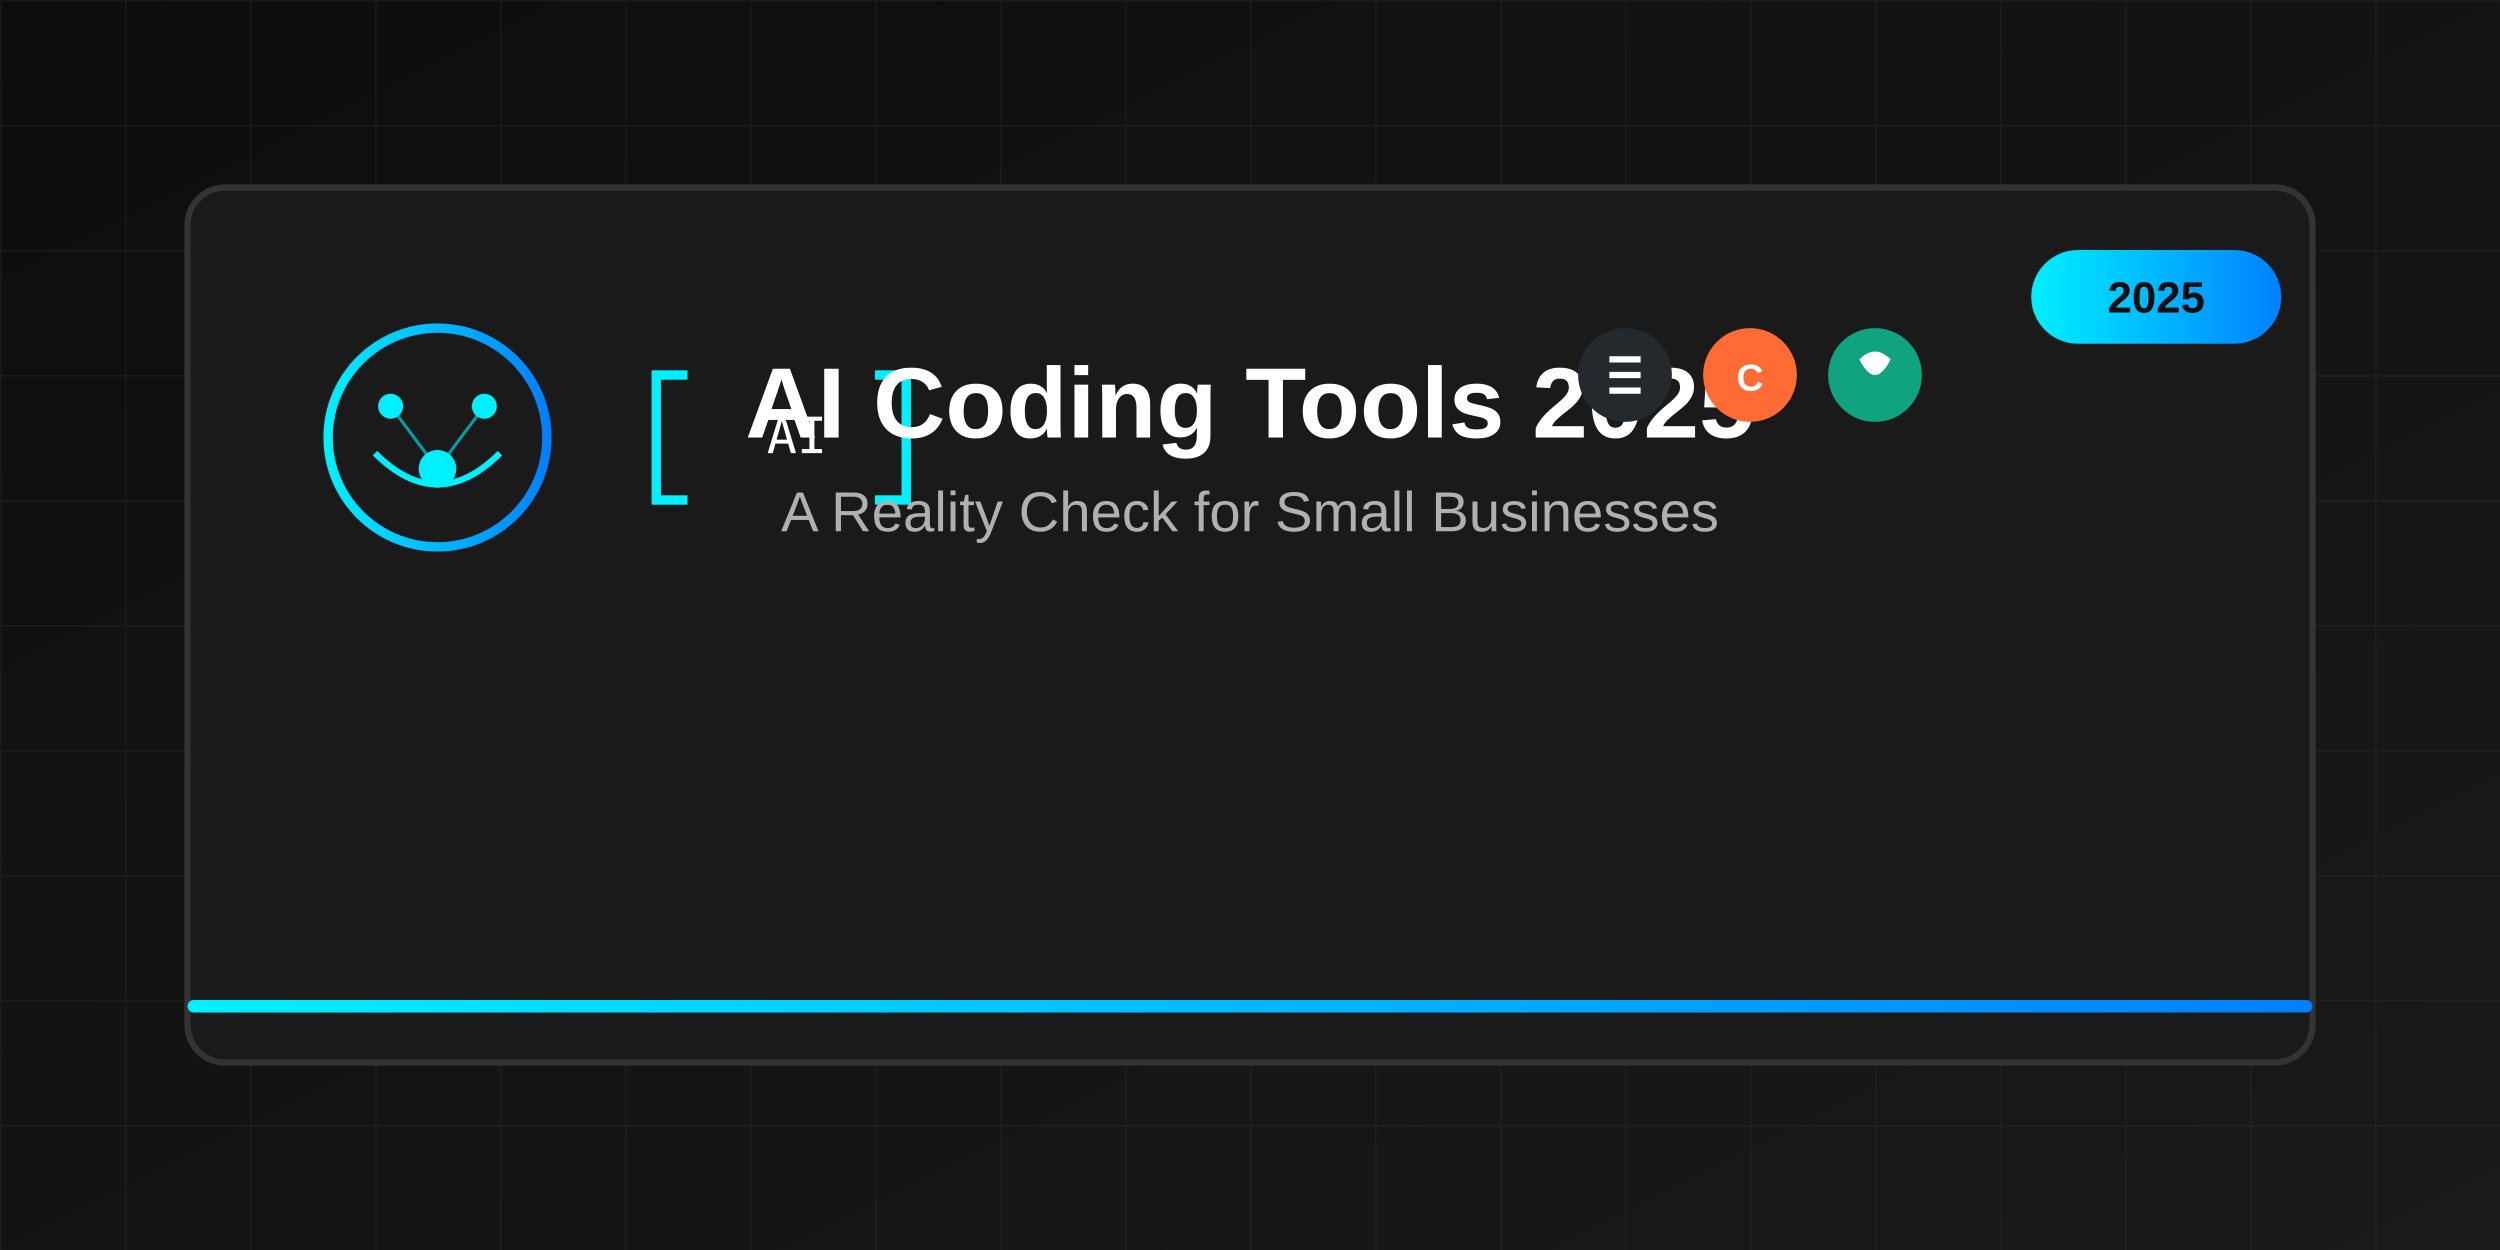
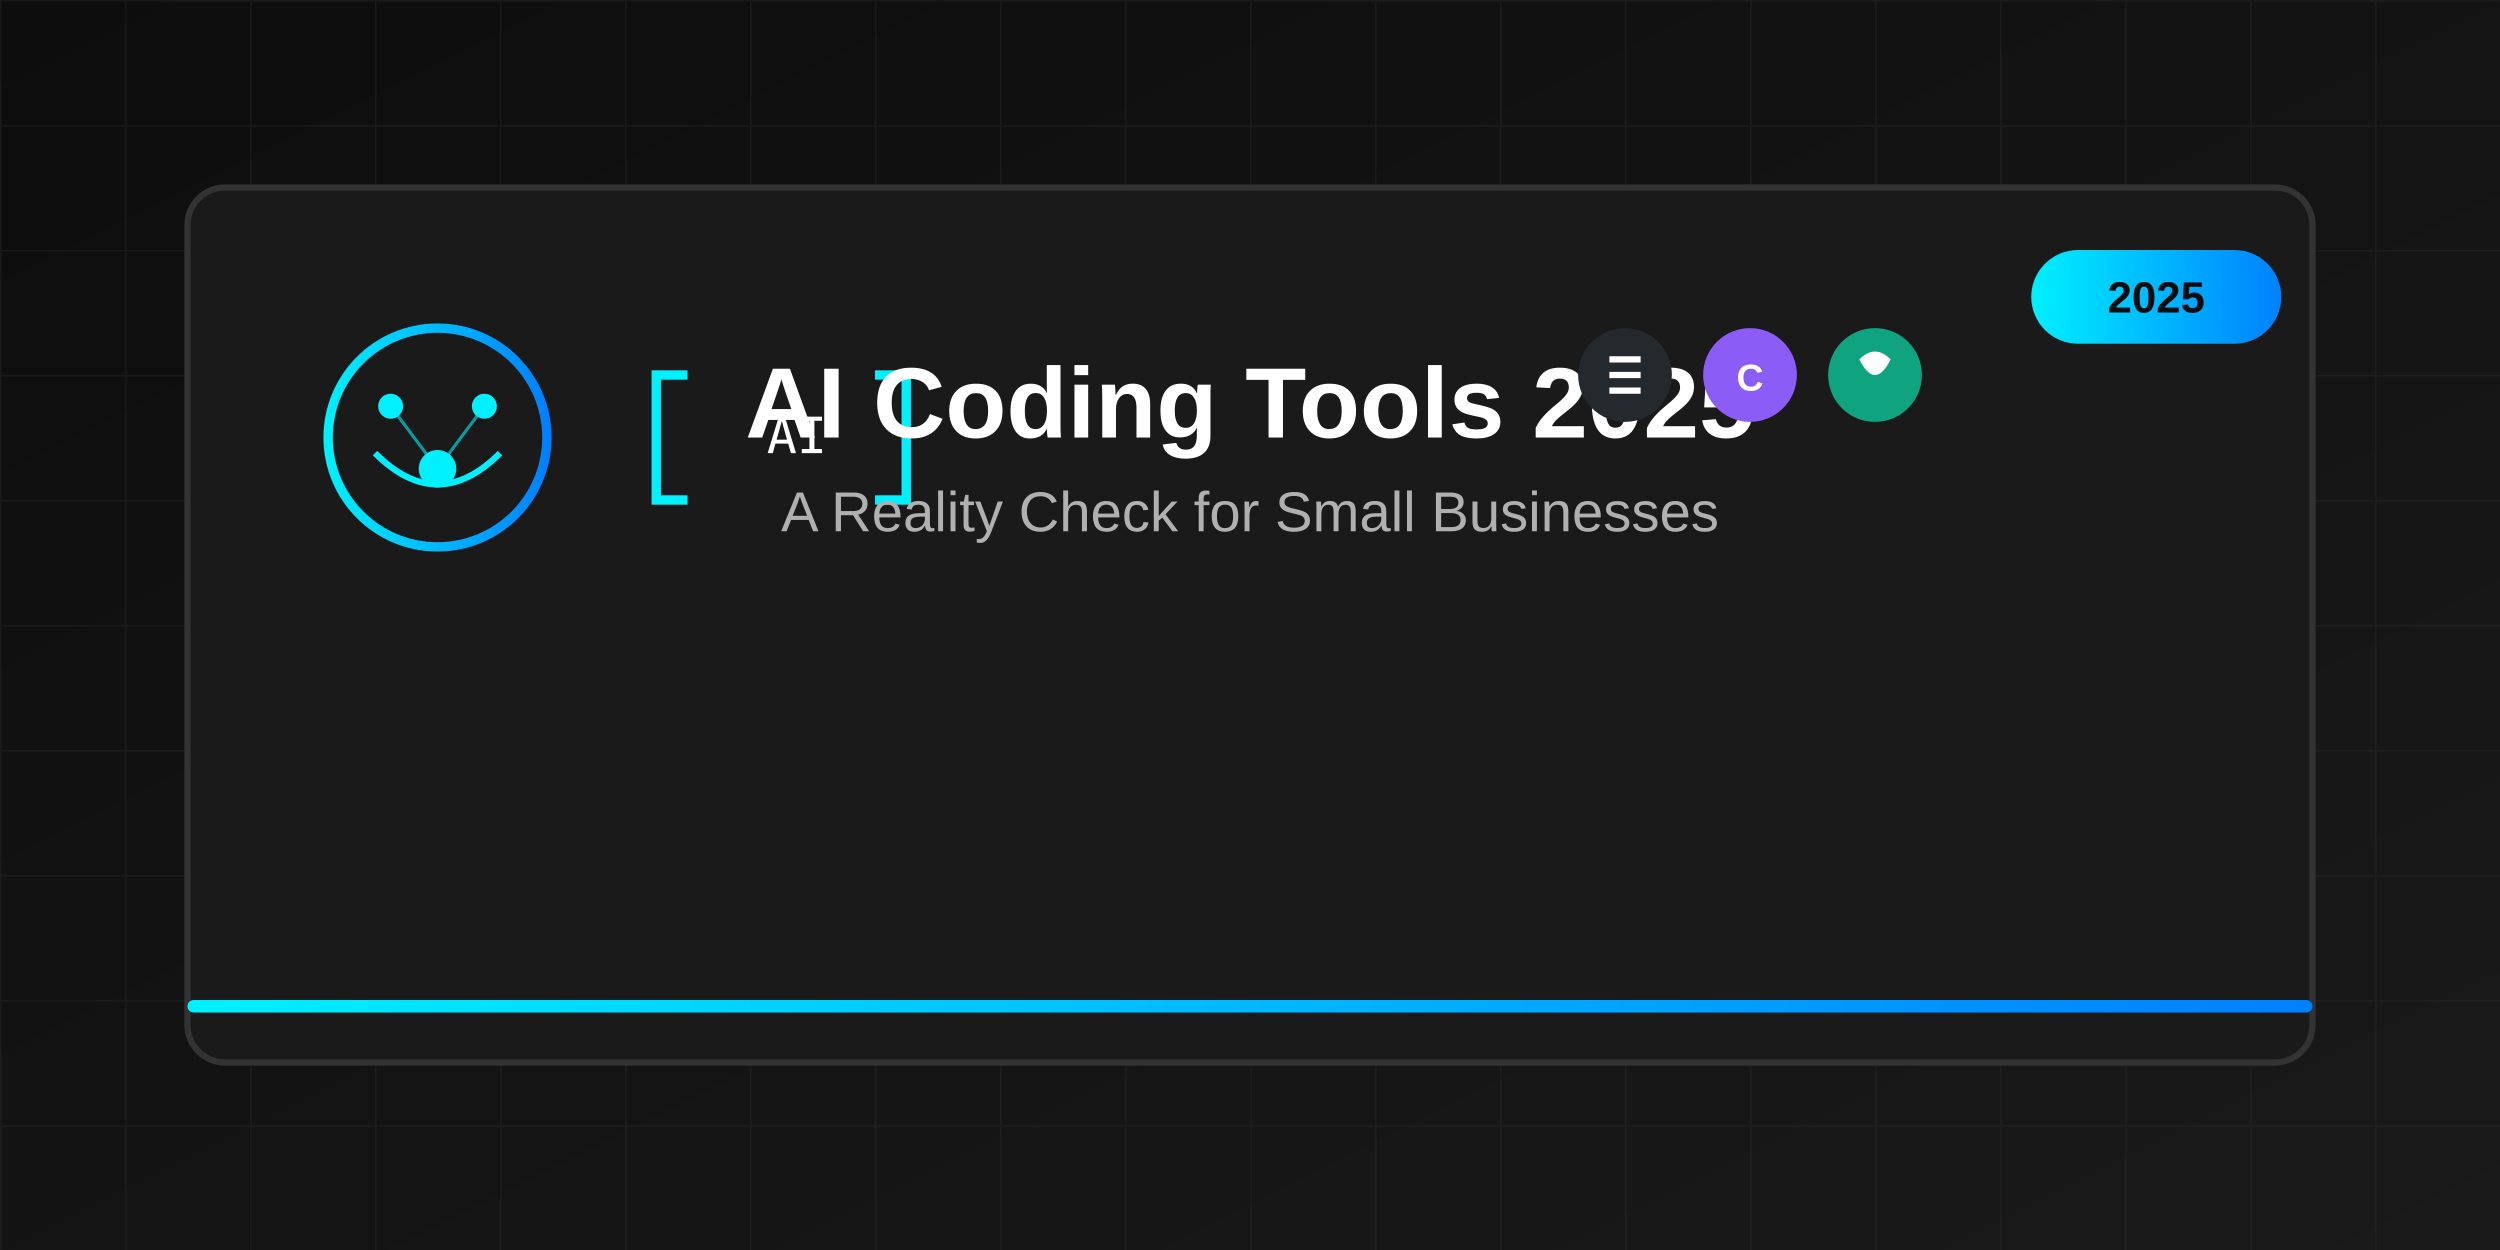
- <svg xmlns="http://www.w3.org/2000/svg" width="800" height="400" viewBox="0 0 800 400">
+ <svg xmlns="http://www.w3.org/2000/svg" viewBox="0 0 800 400">
  <defs>
    <linearGradient id="bgGradient" x1="0%" y1="0%" x2="100%" y2="100%">
      <stop offset="0%" style="stop-color:#0D0D0D;stop-opacity:1" />
      <stop offset="100%" style="stop-color:#1A1A1A;stop-opacity:1" />
    </linearGradient>
    <linearGradient id="accentGradient" x1="0%" y1="0%" x2="100%" y2="0%">
      <stop offset="0%" style="stop-color:#00F0FF;stop-opacity:1" />
      <stop offset="100%" style="stop-color:#0080FF;stop-opacity:1" />
    </linearGradient>
  </defs>
  <rect width="800" height="400" fill="url(#bgGradient)" />
  <defs>
    <pattern id="grid" width="40" height="40" patternUnits="userSpaceOnUse">
      <path d="M 40 0 L 0 0 0 40" fill="none" stroke="#333" stroke-width="1" opacity="0.3" />
    </pattern>
  </defs>
  <rect width="800" height="400" fill="url(#grid)" />
  <rect x="60" y="60" width="680" height="280" rx="12" fill="#1A1A1A" stroke="#333" stroke-width="2" />
  <g transform="translate(100, 100)">
    <circle cx="40" cy="40" r="35" fill="none" stroke="url(#accentGradient)" stroke-width="3" />
    <circle cx="25" cy="30" r="4" fill="#00F0FF" />
    <circle cx="55" cy="30" r="4" fill="#00F0FF" />
    <circle cx="40" cy="50" r="6" fill="#00F0FF" />
    <path d="M 20 45 Q 40 65 60 45" stroke="#00F0FF" stroke-width="2" fill="none" />
    <line x1="25" y1="30" x2="40" y2="50" stroke="#00F0FF" stroke-width="1" opacity="0.6" />
    <line x1="55" y1="30" x2="40" y2="50" stroke="#00F0FF" stroke-width="1" opacity="0.6" />
  </g>
  <g transform="translate(220, 120)">
    <path d="M 0 0 L -10 0 L -10 40 L 0 40" stroke="#00F0FF" stroke-width="3" fill="none" />
    <path d="M 60 0 L 70 0 L 70 40 L 60 40" stroke="#00F0FF" stroke-width="3" fill="none" />
    <text x="35" y="25" text-anchor="middle" fill="#FFFFFF" font-family="monospace" font-size="16">AI</text>
  </g>
  <text x="400" y="140" text-anchor="middle" fill="#FFFFFF" font-family="Arial, sans-serif" font-size="32" font-weight="bold">
    AI Coding Tools 2025
  </text>
  <text x="400" y="170" text-anchor="middle" fill="#B0B0B0" font-family="Arial, sans-serif" font-size="18">
    A Reality Check for Small Businesses
  </text>
  <g transform="translate(500, 100)">
    <circle cx="20" cy="20" r="15" fill="#24292e" />
    <path d="M 15 15 L 25 15 M 15 20 L 25 20 M 15 25 L 25 25" stroke="#FFFFFF" stroke-width="2" />
-     <circle cx="60" cy="20" r="15" fill="#FF6B35" />
+     <circle cx="60" cy="20" r="15" fill="#8b5cf6" />
    <text x="60" y="25" text-anchor="middle" fill="#FFFFFF" font-family="Arial, sans-serif" font-size="12" font-weight="bold">C</text>
    <circle cx="100" cy="20" r="15" fill="#10A37F" />
    <path d="M 95 15 Q 100 10 105 15 Q 100 25 95 15" fill="#FFFFFF" />
  </g>
  <rect x="60" y="320" width="680" height="4" fill="url(#accentGradient)" rx="2" />
  <rect x="650" y="80" width="80" height="30" rx="15" fill="url(#accentGradient)" />
  <text x="690" y="100" text-anchor="middle" fill="#0D0D0D" font-family="Arial, sans-serif" font-size="14" font-weight="bold">2025</text>
</svg>
